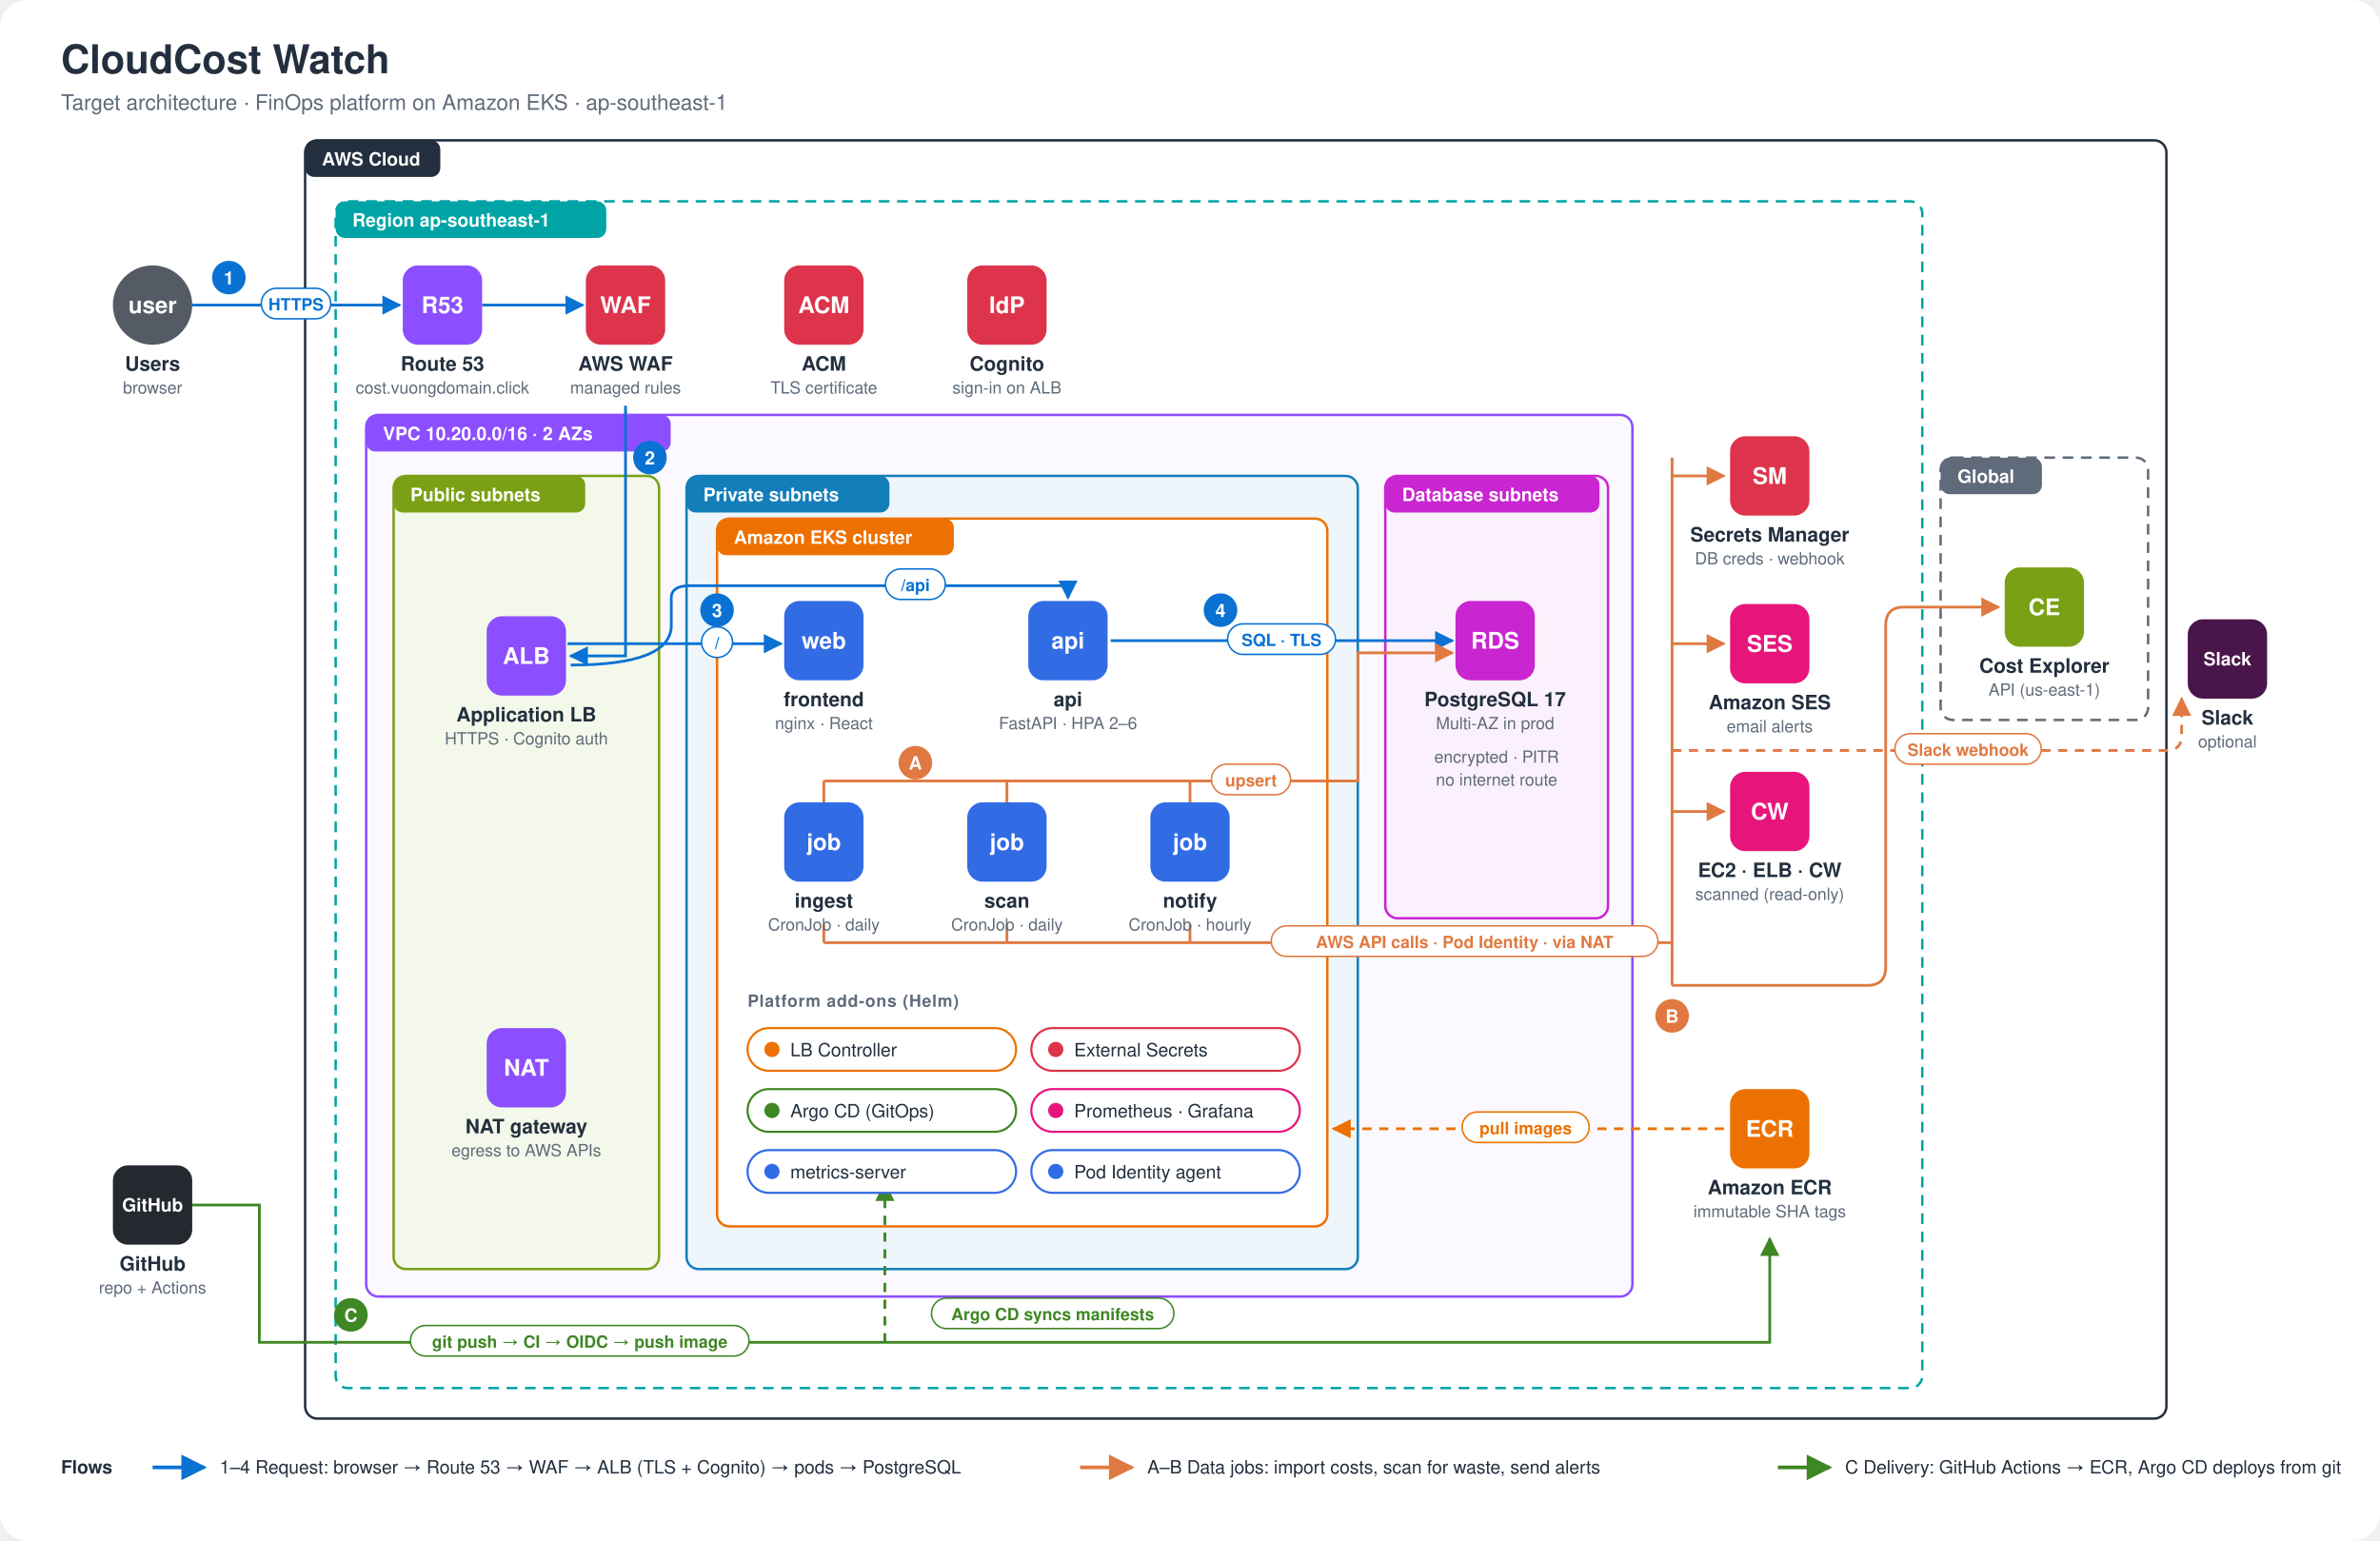
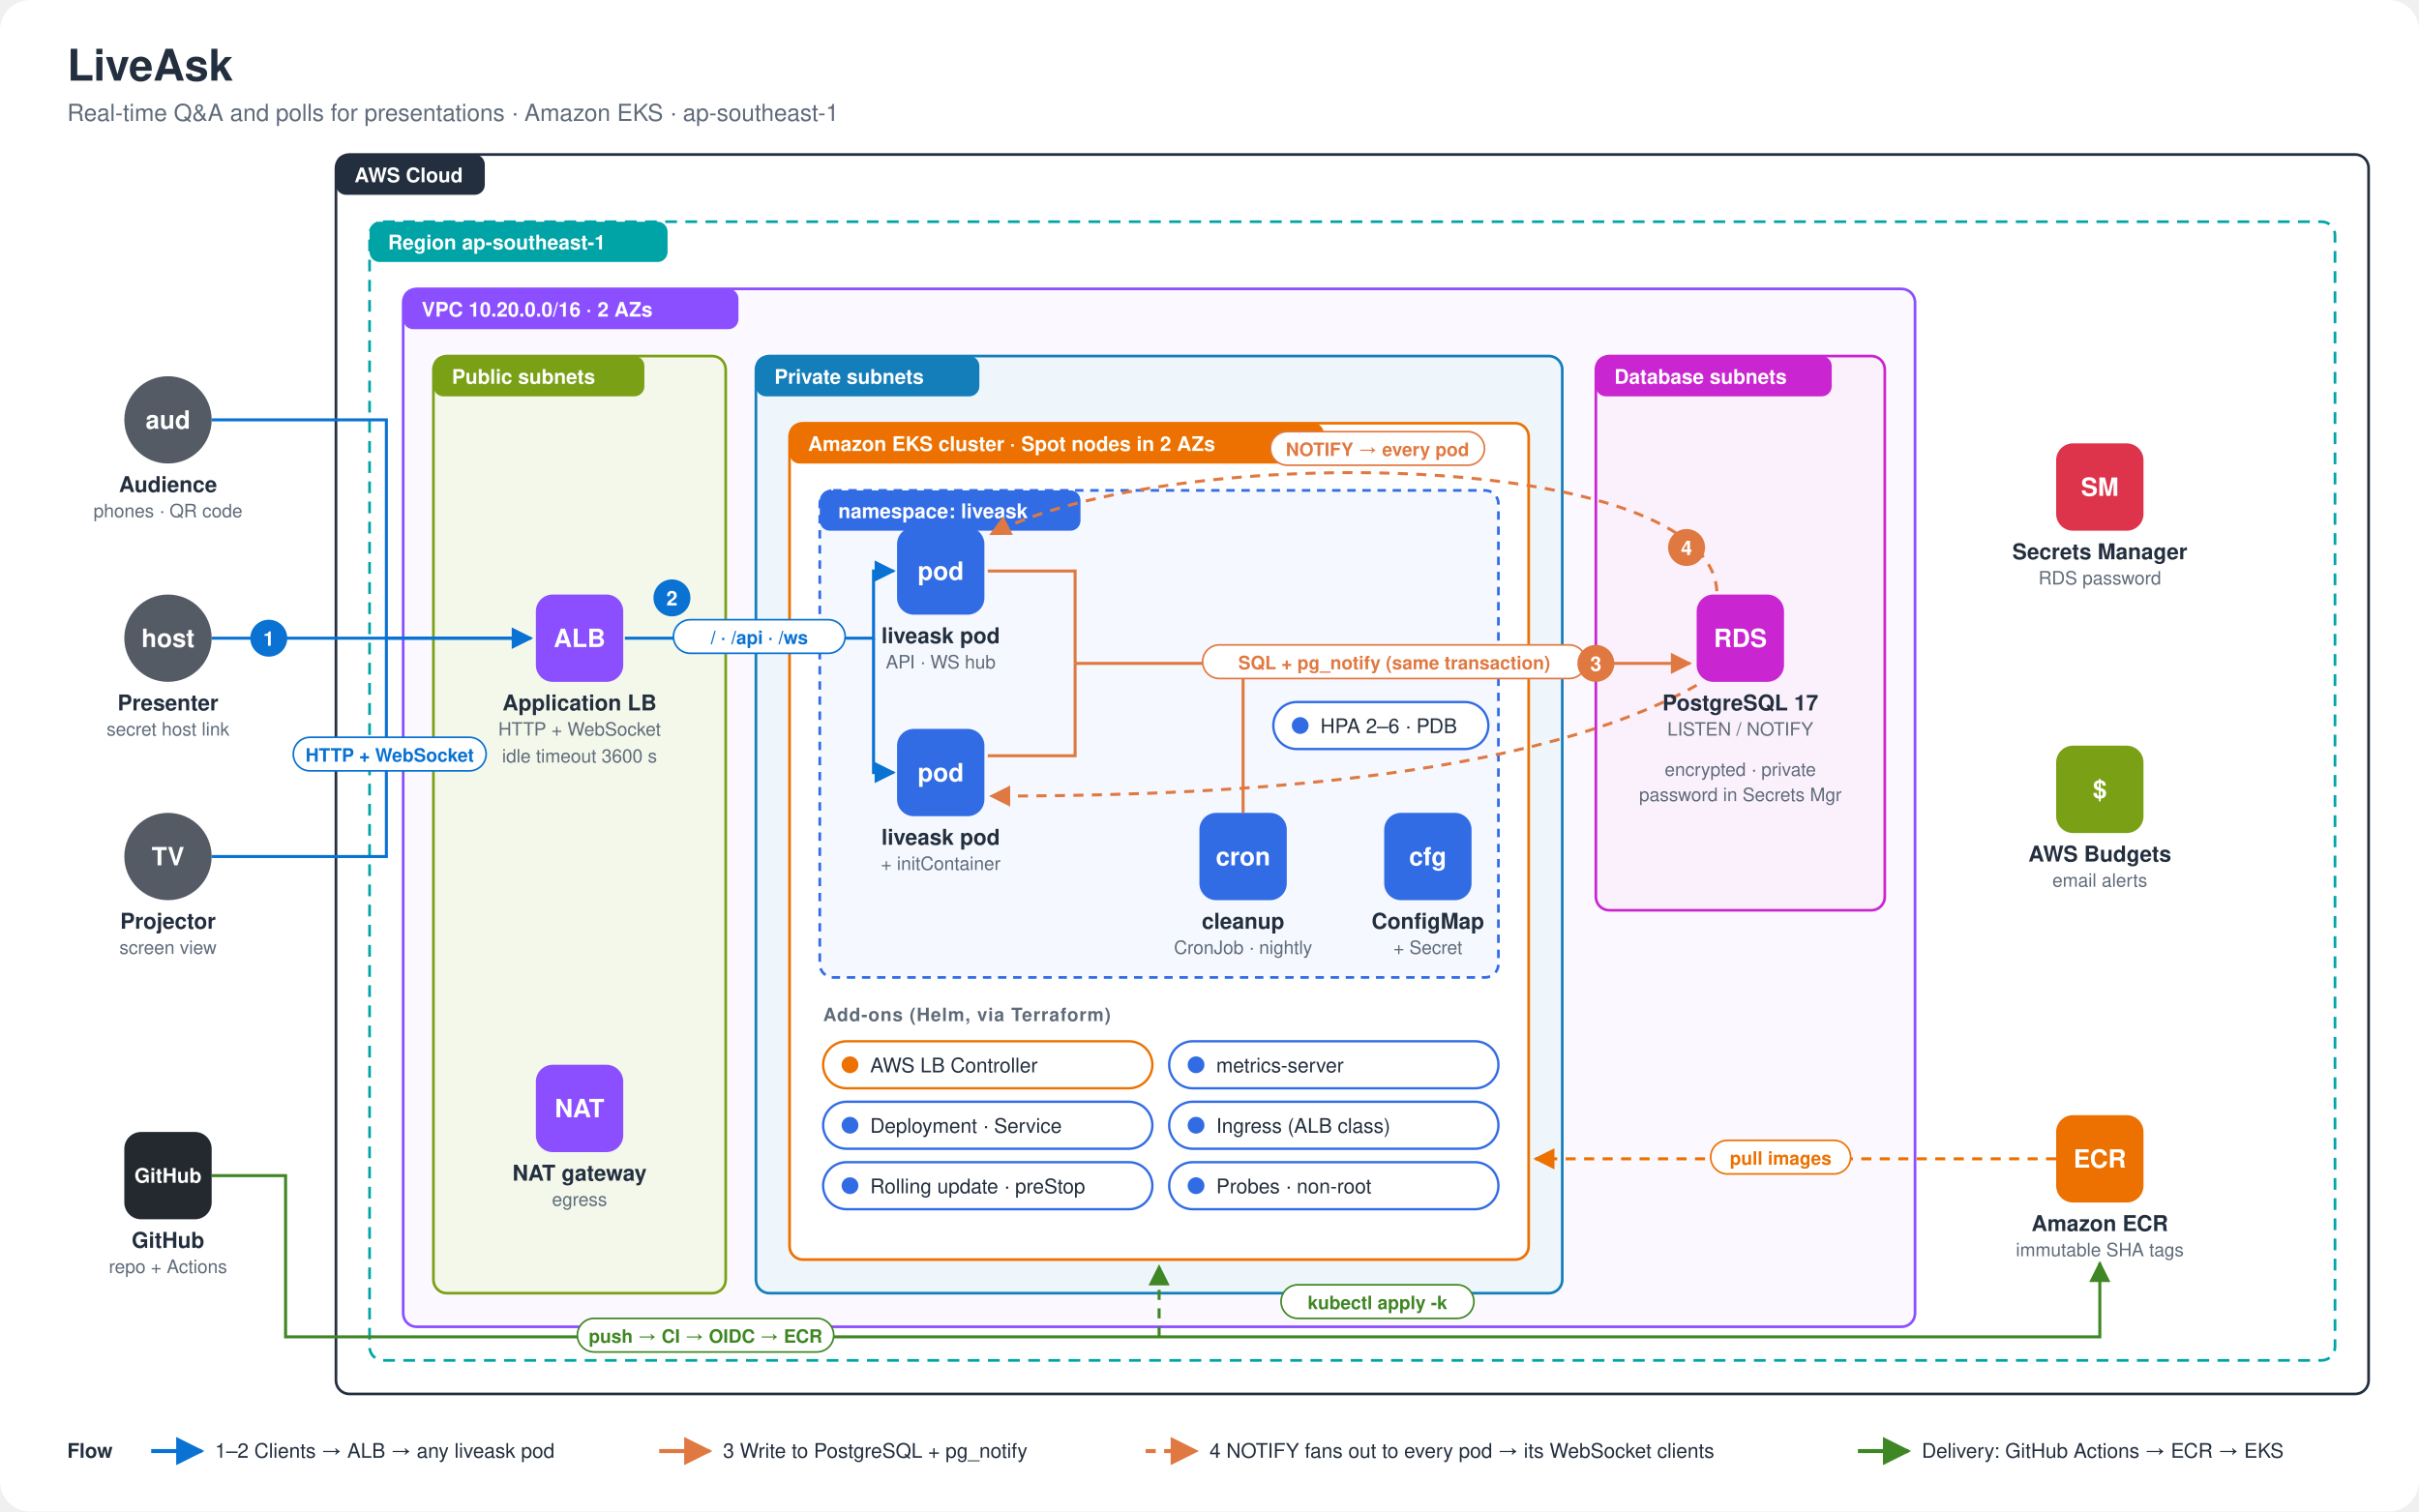
- <svg xmlns="http://www.w3.org/2000/svg" viewBox="0 0 1560 1010" width="1560" height="1010" role="img" aria-label="CloudCost Watch target architecture on AWS">
+ <svg xmlns="http://www.w3.org/2000/svg" viewBox="0 0 1440 900" width="1440" height="900" role="img" aria-label="LiveAsk architecture on AWS">
  <defs>
    <style>
text { font-family: 'Amazon Ember', 'Segoe UI', Helvetica, Arial, sans-serif; }
.title { font-size: 26px; font-weight: 700; fill: #232F3E; }
.subtitle { font-size: 14px; fill: #5F6B7A; }
.glabel { font-size: 12px; font-weight: 700; fill: #fff; }
.glyph { font-weight: 700; fill: #fff; text-anchor: middle; }
.tlabel { font-size: 13px; font-weight: 600; fill: #232F3E; text-anchor: middle; }
.tsub { font-size: 11px; fill: #5F6B7A; text-anchor: middle; }
.pill { font-size: 12px; fill: #232F3E; }
.section { font-size: 11px; font-weight: 700; fill: #5F6B7A; letter-spacing: .5px; text-transform: uppercase; }
.tag { font-size: 11px; font-weight: 600; text-anchor: middle; }
.step { font-size: 12px; font-weight: 700; fill: #fff; text-anchor: middle; }
.legend-h { font-size: 12px; font-weight: 700; fill: #232F3E; }
.legend { font-size: 12px; fill: #232F3E; }
</style>
    <marker id="a-0972D3" viewBox="0 0 10 10" refX="9" refY="5" markerWidth="7" markerHeight="7" orient="auto-start-reverse">
      <path d="M0,0 L10,5 L0,10 z" fill="#0972D3" />
    </marker>
    <marker id="a-232F3E" viewBox="0 0 10 10" refX="9" refY="5" markerWidth="7" markerHeight="7" orient="auto-start-reverse">
      <path d="M0,0 L10,5 L0,10 z" fill="#232F3E" />
    </marker>
    <marker id="a-3F8624" viewBox="0 0 10 10" refX="9" refY="5" markerWidth="7" markerHeight="7" orient="auto-start-reverse">
      <path d="M0,0 L10,5 L0,10 z" fill="#3F8624" />
    </marker>
    <marker id="a-E07941" viewBox="0 0 10 10" refX="9" refY="5" markerWidth="7" markerHeight="7" orient="auto-start-reverse">
      <path d="M0,0 L10,5 L0,10 z" fill="#E07941" />
    </marker>
    <marker id="a-ED7100" viewBox="0 0 10 10" refX="9" refY="5" markerWidth="7" markerHeight="7" orient="auto-start-reverse">
      <path d="M0,0 L10,5 L0,10 z" fill="#ED7100" />
    </marker>
  </defs>
-   <rect width="1560" height="1010" rx="18" fill="#FFFFFF" />
-   <text x="40" y="48" class="title">CloudCost Watch</text>
-   <text x="40" y="72" class="subtitle">Target architecture · FinOps platform on Amazon EKS · ap-southeast-1</text>
-   <rect x="200" y="92" width="1220" height="838" rx="8" fill="none" stroke="#232F3E" stroke-width="1.6" />
+   <rect width="1440" height="900" rx="18" fill="#FFFFFF" />
+   <text x="40" y="48" class="title">LiveAsk</text>
+   <text x="40" y="72" class="subtitle">Real-time Q&amp;A and polls for presentations · Amazon EKS · ap-southeast-1</text>
+   <rect x="200" y="92" width="1210" height="738" rx="8" fill="none" stroke="#232F3E" stroke-width="1.6" />
  <rect x="200" y="92" width="88.6" height="24" rx="6" fill="#232F3E" />
  <text x="211" y="108.5" class="glabel">AWS Cloud</text>
-   <rect x="220" y="132" width="1040" height="778" rx="8" fill="none" stroke="#00A4A6" stroke-width="1.6" stroke-dasharray="7 5" />
+   <rect x="220" y="132" width="1170" height="678" rx="8" fill="none" stroke="#00A4A6" stroke-width="1.6" stroke-dasharray="7 5" />
  <rect x="220" y="132" width="177.4" height="24" rx="6" fill="#00A4A6" />
  <text x="231" y="148.5" class="glabel">Region ap-southeast-1</text>
-   <rect x="1272" y="300" width="136" height="172" rx="8" fill="none" stroke="#5F6B7A" stroke-width="1.6" stroke-dasharray="7 5" />
-   <rect x="1272" y="300" width="66.4" height="24" rx="6" fill="#5F6B7A" />
-   <text x="1283" y="316.5" class="glabel">Global</text>
-   <rect x="240" y="272" width="830" height="578" rx="8" fill="#FBF9FF" stroke="#8C4FFF" stroke-width="1.6" />
-   <rect x="240" y="272" width="199.6" height="24" rx="6" fill="#8C4FFF" />
-   <text x="251" y="288.5" class="glabel">VPC 10.20.0.0/16 · 2 AZs</text>
-   <rect x="258" y="312" width="174" height="520" rx="8" fill="#F3F8EA" stroke="#7AA116" stroke-width="1.6" />
-   <rect x="258" y="312" width="125.6" height="24" rx="6" fill="#7AA116" />
-   <text x="269" y="328.5" class="glabel">Public subnets</text>
-   <rect x="450" y="312" width="440" height="520" rx="8" fill="#EEF6FC" stroke="#147EBA" stroke-width="1.6" />
-   <rect x="450" y="312" width="133.0" height="24" rx="6" fill="#147EBA" />
-   <text x="461" y="328.5" class="glabel">Private subnets</text>
-   <rect x="470" y="340" width="400" height="464" rx="8" fill="#FFFFFF" stroke="#ED7100" stroke-width="1.6" />
-   <rect x="470" y="340" width="155.2" height="24" rx="6" fill="#ED7100" />
-   <text x="481" y="356.5" class="glabel">Amazon EKS cluster</text>
-   <rect x="908" y="312" width="146" height="290" rx="8" fill="#FBF1FC" stroke="#C925D1" stroke-width="1.6" />
-   <rect x="908" y="312" width="140.4" height="24" rx="6" fill="#C925D1" />
-   <text x="919" y="328.5" class="glabel">Database subnets</text>
-   <path d="M126,200 H262" fill="none" stroke="#0972D3" stroke-width="1.8" marker-end="url(#a-0972D3)" />
-   <path d="M316,200 H382" fill="none" stroke="#0972D3" stroke-width="1.8" marker-end="url(#a-0972D3)" />
-   <path d="M410,266 V430 H374" fill="none" stroke="#0972D3" stroke-width="1.8" marker-end="url(#a-0972D3)" />
-   <path d="M372,422 H512" fill="none" stroke="#0972D3" stroke-width="1.8" marker-end="url(#a-0972D3)" />
-   <path d="M374,436 Q440,436 440,410 V392 Q440,384 452,384 H700 V392" fill="none" stroke="#0972D3" stroke-width="1.8" marker-end="url(#a-0972D3)" />
-   <path d="M728,420 H952" fill="none" stroke="#0972D3" stroke-width="1.8" marker-end="url(#a-0972D3)" />
-   <path d="M540,526 V512" fill="none" stroke="#E07941" stroke-width="1.8" />
-   <path d="M660,526 V512" fill="none" stroke="#E07941" stroke-width="1.8" />
-   <path d="M780,526 V512" fill="none" stroke="#E07941" stroke-width="1.8" />
-   <path d="M540,512 H890 V428 H952" fill="none" stroke="#E07941" stroke-width="1.8" marker-end="url(#a-E07941)" />
-   <path d="M540,606 V618" fill="none" stroke="#E07941" stroke-width="1.8" />
-   <path d="M660,606 V618" fill="none" stroke="#E07941" stroke-width="1.8" />
-   <path d="M780,606 V618" fill="none" stroke="#E07941" stroke-width="1.8" />
-   <path d="M540,618 H1096" fill="none" stroke="#E07941" stroke-width="1.8" />
-   <path d="M1096,300 V646" fill="none" stroke="#E07941" stroke-width="1.8" />
-   <path d="M1096,312 H1130" fill="none" stroke="#E07941" stroke-width="1.8" marker-end="url(#a-E07941)" />
-   <path d="M1096,422 H1130" fill="none" stroke="#E07941" stroke-width="1.8" marker-end="url(#a-E07941)" />
-   <path d="M1096,532 H1130" fill="none" stroke="#E07941" stroke-width="1.8" marker-end="url(#a-E07941)" />
-   <path d="M1096,646 H1224 Q1236,646 1236,634 V410 Q1236,398 1248,398 H1310" fill="none" stroke="#E07941" stroke-width="1.8" marker-end="url(#a-E07941)" />
-   <path d="M1096,492 Q1110,492 1150,492 H1420 Q1430,492 1430,482 V458" fill="none" stroke="#E07941" stroke-width="1.8" stroke-dasharray="6 5" marker-end="url(#a-E07941)" />
-   <path d="M126,790 H170 V880 H1160 V812" fill="none" stroke="#3F8624" stroke-width="1.8" marker-end="url(#a-3F8624)" />
-   <path d="M580,880 V776" fill="none" stroke="#3F8624" stroke-width="1.8" stroke-dasharray="6 5" marker-end="url(#a-3F8624)" />
-   <path d="M1130,740 H874" fill="none" stroke="#ED7100" stroke-width="1.8" stroke-dasharray="6 5" marker-end="url(#a-ED7100)" />
-   <circle cx="100" cy="200" r="26.0" fill="#545B64" />
-   <text x="100" y="205.25" class="glyph" font-size="15">user</text>
-   <text x="100" y="243.0" class="tlabel">Users</text>
-   <text x="100" y="258.0" class="tsub">browser</text>
-   <rect x="74.0" y="764.0" width="52" height="52" rx="10" fill="#24292F" />
-   <text x="100" y="794.2" class="glyph" font-size="12">GitHub</text>
-   <text x="100" y="833.0" class="tlabel">GitHub</text>
-   <text x="100" y="848.0" class="tsub">repo + Actions</text>
-   <rect x="1434.0" y="406.0" width="52" height="52" rx="10" fill="#4A154B" />
-   <text x="1460" y="436.2" class="glyph" font-size="12">Slack</text>
-   <text x="1460" y="475.0" class="tlabel">Slack</text>
-   <text x="1460" y="490.0" class="tsub">optional</text>
-   <rect x="264.0" y="174.0" width="52" height="52" rx="10" fill="#8C4FFF" />
-   <text x="290" y="205.25" class="glyph" font-size="15">R53</text>
-   <text x="290" y="243.0" class="tlabel">Route 53</text>
-   <text x="290" y="258.0" class="tsub">cost.vuongdomain.click</text>
-   <rect x="384.0" y="174.0" width="52" height="52" rx="10" fill="#DD344C" />
-   <text x="410" y="205.25" class="glyph" font-size="15">WAF</text>
-   <text x="410" y="243.0" class="tlabel">AWS WAF</text>
-   <text x="410" y="258.0" class="tsub">managed rules</text>
-   <rect x="514.0" y="174.0" width="52" height="52" rx="10" fill="#DD344C" />
-   <text x="540" y="205.25" class="glyph" font-size="15">ACM</text>
-   <text x="540" y="243.0" class="tlabel">ACM</text>
-   <text x="540" y="258.0" class="tsub">TLS certificate</text>
-   <rect x="634.0" y="174.0" width="52" height="52" rx="10" fill="#DD344C" />
-   <text x="660" y="205.25" class="glyph" font-size="15">IdP</text>
-   <text x="660" y="243.0" class="tlabel">Cognito</text>
-   <text x="660" y="258.0" class="tsub">sign-in on ALB</text>
-   <rect x="319.0" y="404.0" width="52" height="52" rx="10" fill="#8C4FFF" />
-   <text x="345" y="435.25" class="glyph" font-size="15">ALB</text>
-   <text x="345" y="473.0" class="tlabel">Application LB</text>
-   <text x="345" y="488.0" class="tsub">HTTPS · Cognito auth</text>
-   <rect x="319.0" y="674.0" width="52" height="52" rx="10" fill="#8C4FFF" />
-   <text x="345" y="705.25" class="glyph" font-size="15">NAT</text>
-   <text x="345" y="743.0" class="tlabel">NAT gateway</text>
-   <text x="345" y="758.0" class="tsub">egress to AWS APIs</text>
-   <rect x="514.0" y="394.0" width="52" height="52" rx="10" fill="#326CE5" />
-   <text x="540" y="425.25" class="glyph" font-size="15">web</text>
-   <text x="540" y="463.0" class="tlabel">frontend</text>
-   <text x="540" y="478.0" class="tsub">nginx · React</text>
-   <rect x="674.0" y="394.0" width="52" height="52" rx="10" fill="#326CE5" />
-   <text x="700" y="425.25" class="glyph" font-size="15">api</text>
-   <text x="700" y="463.0" class="tlabel">api</text>
-   <text x="700" y="478.0" class="tsub">FastAPI · HPA 2–6</text>
-   <rect x="514.0" y="526.0" width="52" height="52" rx="10" fill="#326CE5" />
-   <text x="540" y="557.25" class="glyph" font-size="15">job</text>
-   <text x="540" y="595.0" class="tlabel">ingest</text>
-   <text x="540" y="610.0" class="tsub">CronJob · daily</text>
-   <rect x="634.0" y="526.0" width="52" height="52" rx="10" fill="#326CE5" />
-   <text x="660" y="557.25" class="glyph" font-size="15">job</text>
-   <text x="660" y="595.0" class="tlabel">scan</text>
-   <text x="660" y="610.0" class="tsub">CronJob · daily</text>
-   <rect x="754.0" y="526.0" width="52" height="52" rx="10" fill="#326CE5" />
-   <text x="780" y="557.25" class="glyph" font-size="15">job</text>
-   <text x="780" y="595.0" class="tlabel">notify</text>
-   <text x="780" y="610.0" class="tsub">CronJob · hourly</text>
-   <text x="490" y="660" class="section">Platform add-ons (Helm)</text>
-   <rect x="490" y="674" width="176" height="28" rx="14" fill="#fff" stroke="#ED7100" stroke-width="1.4" />
-   <circle cx="506" cy="688" r="5" fill="#ED7100" />
-   <text x="518" y="692.5" class="pill">LB Controller</text>
-   <rect x="676" y="674" width="176" height="28" rx="14" fill="#fff" stroke="#DD344C" stroke-width="1.4" />
-   <circle cx="692" cy="688" r="5" fill="#DD344C" />
-   <text x="704" y="692.5" class="pill">External Secrets</text>
-   <rect x="490" y="714" width="176" height="28" rx="14" fill="#fff" stroke="#3F8624" stroke-width="1.4" />
-   <circle cx="506" cy="728" r="5" fill="#3F8624" />
-   <text x="518" y="732.5" class="pill">Argo CD (GitOps)</text>
-   <rect x="676" y="714" width="176" height="28" rx="14" fill="#fff" stroke="#E7157B" stroke-width="1.4" />
-   <circle cx="692" cy="728" r="5" fill="#E7157B" />
-   <text x="704" y="732.5" class="pill">Prometheus · Grafana</text>
-   <rect x="490" y="754" width="176" height="28" rx="14" fill="#fff" stroke="#326CE5" stroke-width="1.4" />
-   <circle cx="506" cy="768" r="5" fill="#326CE5" />
-   <text x="518" y="772.5" class="pill">metrics-server</text>
-   <rect x="676" y="754" width="176" height="28" rx="14" fill="#fff" stroke="#326CE5" stroke-width="1.4" />
-   <circle cx="692" cy="768" r="5" fill="#326CE5" />
-   <text x="704" y="772.5" class="pill">Pod Identity agent</text>
-   <rect x="954.0" y="394.0" width="52" height="52" rx="10" fill="#C925D1" />
-   <text x="980" y="425.25" class="glyph" font-size="15">RDS</text>
-   <text x="980" y="463.0" class="tlabel">PostgreSQL 17</text>
-   <text x="980" y="478.0" class="tsub">Multi-AZ in prod</text>
-   <text x="981" y="500" class="tsub">encrypted · PITR</text>
-   <text x="981" y="515" class="tsub">no internet route</text>
-   <rect x="1134.0" y="286.0" width="52" height="52" rx="10" fill="#DD344C" />
-   <text x="1160" y="317.25" class="glyph" font-size="15">SM</text>
-   <text x="1160" y="355.0" class="tlabel">Secrets Manager</text>
-   <text x="1160" y="370.0" class="tsub">DB creds · webhook</text>
-   <rect x="1134.0" y="396.0" width="52" height="52" rx="10" fill="#E7157B" />
-   <text x="1160" y="427.25" class="glyph" font-size="15">SES</text>
-   <text x="1160" y="465.0" class="tlabel">Amazon SES</text>
-   <text x="1160" y="480.0" class="tsub">email alerts</text>
-   <rect x="1134.0" y="506.0" width="52" height="52" rx="10" fill="#E7157B" />
-   <text x="1160" y="537.25" class="glyph" font-size="15">CW</text>
-   <text x="1160" y="575.0" class="tlabel">EC2 · ELB · CW</text>
-   <text x="1160" y="590.0" class="tsub">scanned (read-only)</text>
-   <rect x="1134.0" y="714.0" width="52" height="52" rx="10" fill="#ED7100" />
-   <text x="1160" y="745.25" class="glyph" font-size="15">ECR</text>
-   <text x="1160" y="783.0" class="tlabel">Amazon ECR</text>
-   <text x="1160" y="798.0" class="tsub">immutable SHA tags</text>
-   <rect x="1314.0" y="372.0" width="52" height="52" rx="10" fill="#7AA116" />
-   <text x="1340" y="403.25" class="glyph" font-size="15">CE</text>
-   <text x="1340" y="441.0" class="tlabel">Cost Explorer</text>
-   <text x="1340" y="456.0" class="tsub">API (us-east-1)</text>
-   <rect x="171.25" y="189" width="45.5" height="20" rx="10" fill="#fff" stroke="#0972D3" stroke-width="1" />
-   <text x="194" y="203.5" class="tag" fill="#0972D3">HTTPS</text>
-   <rect x="459.85" y="411" width="20.3" height="20" rx="10" fill="#fff" stroke="#0972D3" stroke-width="1" />
-   <text x="470" y="425.5" class="tag" fill="#0972D3">/</text>
-   <rect x="580.4" y="373" width="39.2" height="20" rx="10" fill="#fff" stroke="#0972D3" stroke-width="1" />
-   <text x="600" y="387.5" class="tag" fill="#0972D3">/api</text>
-   <rect x="804.65" y="409" width="70.7" height="20" rx="10" fill="#fff" stroke="#0972D3" stroke-width="1" />
-   <text x="840" y="423.5" class="tag" fill="#0972D3">SQL · TLS</text>
-   <rect x="794.1" y="501" width="51.8" height="20" rx="10" fill="#fff" stroke="#E07941" stroke-width="1" />
-   <text x="820" y="515.5" class="tag" fill="#E07941">upsert</text>
-   <rect x="833.3" y="607" width="253.4" height="20" rx="10" fill="#fff" stroke="#E07941" stroke-width="1" />
-   <text x="960" y="621.5" class="tag" fill="#E07941">AWS API calls · Pod Identity · via NAT</text>
-   <rect x="1242.05" y="481" width="95.9" height="20" rx="10" fill="#fff" stroke="#E07941" stroke-width="1" />
-   <text x="1290" y="495.5" class="tag" fill="#E07941">Slack webhook</text>
-   <rect x="958.35" y="729" width="83.3" height="20" rx="10" fill="#fff" stroke="#ED7100" stroke-width="1" />
-   <text x="1000" y="743.5" class="tag" fill="#ED7100">pull images</text>
-   <rect x="269.05" y="869" width="221.9" height="20" rx="10" fill="#fff" stroke="#3F8624" stroke-width="1" />
-   <text x="380" y="883.5" class="tag" fill="#3F8624">git push → CI → OIDC → push image</text>
-   <rect x="610.55" y="851" width="158.9" height="20" rx="10" fill="#fff" stroke="#3F8624" stroke-width="1" />
-   <text x="690" y="865.5" class="tag" fill="#3F8624">Argo CD syncs manifests</text>
-   <circle cx="150" cy="182" r="11" fill="#0972D3" />
-   <text x="150" y="186.5" class="step">1</text>
-   <circle cx="426" cy="300" r="11" fill="#0972D3" />
-   <text x="426" y="304.5" class="step">2</text>
-   <circle cx="470" cy="400" r="11" fill="#0972D3" />
-   <text x="470" y="404.5" class="step">3</text>
-   <circle cx="800" cy="400" r="11" fill="#0972D3" />
-   <text x="800" y="404.5" class="step">4</text>
-   <circle cx="600" cy="500" r="11" fill="#E07941" />
-   <text x="600" y="504.5" class="step">A</text>
-   <circle cx="1096" cy="666" r="11" fill="#E07941" />
-   <text x="1096" y="670.5" class="step">B</text>
-   <circle cx="230" cy="862" r="11" fill="#3F8624" />
-   <text x="230" y="866.5" class="step">C</text>
-   <text x="40" y="966" class="legend-h">Flows</text>
-   <path d="M100,962 H134" stroke="#0972D3" stroke-width="2.4" marker-end="url(#a-0972D3)" />
-   <text x="144" y="966" class="legend">1–4  Request: browser → Route 53 → WAF → ALB (TLS + Cognito) → pods → PostgreSQL</text>
-   <path d="M708.0,962 H742.0" stroke="#E07941" stroke-width="2.4" marker-end="url(#a-E07941)" />
-   <text x="752.0" y="966" class="legend">A–B  Data jobs: import costs, scan for waste, send alerts</text>
-   <path d="M1165.35,962 H1199.35" stroke="#3F8624" stroke-width="2.4" marker-end="url(#a-3F8624)" />
-   <text x="1209.35" y="966" class="legend">C  Delivery: GitHub Actions → ECR, Argo CD deploys from git</text>
+   <rect x="240" y="172" width="900" height="618" rx="8" fill="#FBF9FF" stroke="#8C4FFF" stroke-width="1.6" />
+   <rect x="240" y="172" width="199.6" height="24" rx="6" fill="#8C4FFF" />
+   <text x="251" y="188.5" class="glabel">VPC 10.20.0.0/16 · 2 AZs</text>
+   <rect x="258" y="212" width="174" height="558" rx="8" fill="#F3F8EA" stroke="#7AA116" stroke-width="1.6" />
+   <rect x="258" y="212" width="125.6" height="24" rx="6" fill="#7AA116" />
+   <text x="269" y="228.5" class="glabel">Public subnets</text>
+   <rect x="450" y="212" width="480" height="558" rx="8" fill="#EEF6FC" stroke="#147EBA" stroke-width="1.6" />
+   <rect x="450" y="212" width="133.0" height="24" rx="6" fill="#147EBA" />
+   <text x="461" y="228.5" class="glabel">Private subnets</text>
+   <rect x="470" y="252" width="440" height="498" rx="8" fill="#FFFFFF" stroke="#ED7100" stroke-width="1.6" />
+   <rect x="470" y="252" width="318.0" height="24" rx="6" fill="#ED7100" />
+   <text x="481" y="268.5" class="glabel">Amazon EKS cluster · Spot nodes in 2 AZs</text>
+   <rect x="488" y="292" width="404" height="290" rx="8" fill="#F5F8FE" stroke="#326CE5" stroke-width="1.6" stroke-dasharray="5 4" />
+   <rect x="488" y="292" width="155.2" height="24" rx="6" fill="#326CE5" />
+   <text x="499" y="308.5" class="glabel">namespace: liveask</text>
+   <rect x="950" y="212" width="172" height="330" rx="8" fill="#FBF1FC" stroke="#C925D1" stroke-width="1.6" />
+   <rect x="950" y="212" width="140.4" height="24" rx="6" fill="#C925D1" />
+   <text x="961" y="228.5" class="glabel">Database subnets</text>
+   <path d="M126,250 H230 V380 H316" fill="none" stroke="#0972D3" stroke-width="1.8" marker-end="url(#a-0972D3)" />
+   <path d="M126,380 H316" fill="none" stroke="#0972D3" stroke-width="1.8" marker-end="url(#a-0972D3)" />
+   <path d="M126,510 H230 V380" fill="none" stroke="#0972D3" stroke-width="1.8" />
+   <path d="M372,380 H520 V340 H532" fill="none" stroke="#0972D3" stroke-width="1.8" marker-end="url(#a-0972D3)" />
+   <path d="M520,380 V460 H532" fill="none" stroke="#0972D3" stroke-width="1.8" marker-end="url(#a-0972D3)" />
+   <path d="M588,340 H640 V395" fill="none" stroke="#E07941" stroke-width="1.8" />
+   <path d="M588,450 H640 V395" fill="none" stroke="#E07941" stroke-width="1.8" />
+   <path d="M740,484 V395" fill="none" stroke="#E07941" stroke-width="1.8" />
+   <path d="M640,395 H1006" fill="none" stroke="#E07941" stroke-width="1.8" marker-end="url(#a-E07941)" />
+   <path d="M1022,352 C1018,268 700,262 590,318" fill="none" stroke="#E07941" stroke-width="1.8" stroke-dasharray="6 5" marker-end="url(#a-E07941)" />
+   <path d="M1010,408 C900,470 690,474 590,474" fill="none" stroke="#E07941" stroke-width="1.8" stroke-dasharray="6 5" marker-end="url(#a-E07941)" />
+   <path d="M126,700 H170 V796 H1250 V752" fill="none" stroke="#3F8624" stroke-width="1.8" marker-end="url(#a-3F8624)" />
+   <path d="M690,796 V754" fill="none" stroke="#3F8624" stroke-width="1.8" stroke-dasharray="6 5" marker-end="url(#a-3F8624)" />
+   <path d="M1224,690 H914" fill="none" stroke="#ED7100" stroke-width="1.8" stroke-dasharray="6 5" marker-end="url(#a-ED7100)" />
+   <circle cx="100" cy="250" r="26.0" fill="#545B64" />
+   <text x="100" y="255.25" class="glyph" font-size="15">aud</text>
+   <text x="100" y="293.0" class="tlabel">Audience</text>
+   <text x="100" y="308.0" class="tsub">phones · QR code</text>
+   <circle cx="100" cy="380" r="26.0" fill="#545B64" />
+   <text x="100" y="385.25" class="glyph" font-size="15">host</text>
+   <text x="100" y="423.0" class="tlabel">Presenter</text>
+   <text x="100" y="438.0" class="tsub">secret host link</text>
+   <circle cx="100" cy="510" r="26.0" fill="#545B64" />
+   <text x="100" y="515.25" class="glyph" font-size="15">TV</text>
+   <text x="100" y="553.0" class="tlabel">Projector</text>
+   <text x="100" y="568.0" class="tsub">screen view</text>
+   <rect x="74.0" y="674.0" width="52" height="52" rx="10" fill="#24292F" />
+   <text x="100" y="704.2" class="glyph" font-size="12">GitHub</text>
+   <text x="100" y="743.0" class="tlabel">GitHub</text>
+   <text x="100" y="758.0" class="tsub">repo + Actions</text>
+   <rect x="319.0" y="354.0" width="52" height="52" rx="10" fill="#8C4FFF" />
+   <text x="345" y="385.25" class="glyph" font-size="15">ALB</text>
+   <text x="345" y="423.0" class="tlabel">Application LB</text>
+   <text x="345" y="438.0" class="tsub">HTTP + WebSocket</text>
+   <text x="345" y="454" class="tsub">idle timeout 3600 s</text>
+   <rect x="319.0" y="634.0" width="52" height="52" rx="10" fill="#8C4FFF" />
+   <text x="345" y="665.25" class="glyph" font-size="15">NAT</text>
+   <text x="345" y="703.0" class="tlabel">NAT gateway</text>
+   <text x="345" y="718.0" class="tsub">egress</text>
+   <rect x="534.0" y="314.0" width="52" height="52" rx="10" fill="#326CE5" />
+   <text x="560" y="345.25" class="glyph" font-size="15">pod</text>
+   <text x="560" y="383.0" class="tlabel">liveask pod</text>
+   <text x="560" y="398.0" class="tsub">API · WS hub</text>
+   <rect x="534.0" y="434.0" width="52" height="52" rx="10" fill="#326CE5" />
+   <text x="560" y="465.25" class="glyph" font-size="15">pod</text>
+   <text x="560" y="503.0" class="tlabel">liveask pod</text>
+   <text x="560" y="518.0" class="tsub">+ initContainer</text>
+   <rect x="714.0" y="484.0" width="52" height="52" rx="10" fill="#326CE5" />
+   <text x="740" y="515.25" class="glyph" font-size="15">cron</text>
+   <text x="740" y="553.0" class="tlabel">cleanup</text>
+   <text x="740" y="568.0" class="tsub">CronJob · nightly</text>
+   <rect x="824.0" y="484.0" width="52" height="52" rx="10" fill="#326CE5" />
+   <text x="850" y="515.25" class="glyph" font-size="15">cfg</text>
+   <text x="850" y="553.0" class="tlabel">ConfigMap</text>
+   <text x="850" y="568.0" class="tsub">+ Secret</text>
+   <rect x="758" y="418" width="128" height="28" rx="14" fill="#fff" stroke="#326CE5" stroke-width="1.4" />
+   <circle cx="774" cy="432" r="5" fill="#326CE5" />
+   <text x="786" y="436.5" class="pill">HPA 2–6 · PDB</text>
+   <text x="490" y="608" class="section">Add-ons (Helm, via Terraform)</text>
+   <rect x="490" y="620" width="196" height="28" rx="14" fill="#fff" stroke="#ED7100" stroke-width="1.4" />
+   <circle cx="506" cy="634" r="5" fill="#ED7100" />
+   <text x="518" y="638.5" class="pill">AWS LB Controller</text>
+   <rect x="696" y="620" width="196" height="28" rx="14" fill="#fff" stroke="#326CE5" stroke-width="1.4" />
+   <circle cx="712" cy="634" r="5" fill="#326CE5" />
+   <text x="724" y="638.5" class="pill">metrics-server</text>
+   <rect x="490" y="656" width="196" height="28" rx="14" fill="#fff" stroke="#326CE5" stroke-width="1.4" />
+   <circle cx="506" cy="670" r="5" fill="#326CE5" />
+   <text x="518" y="674.5" class="pill">Deployment · Service</text>
+   <rect x="696" y="656" width="196" height="28" rx="14" fill="#fff" stroke="#326CE5" stroke-width="1.4" />
+   <circle cx="712" cy="670" r="5" fill="#326CE5" />
+   <text x="724" y="674.5" class="pill">Ingress (ALB class)</text>
+   <rect x="490" y="692" width="196" height="28" rx="14" fill="#fff" stroke="#326CE5" stroke-width="1.4" />
+   <circle cx="506" cy="706" r="5" fill="#326CE5" />
+   <text x="518" y="710.5" class="pill">Rolling update · preStop</text>
+   <rect x="696" y="692" width="196" height="28" rx="14" fill="#fff" stroke="#326CE5" stroke-width="1.4" />
+   <circle cx="712" cy="706" r="5" fill="#326CE5" />
+   <text x="724" y="710.5" class="pill">Probes · non-root</text>
+   <rect x="1010.0" y="354.0" width="52" height="52" rx="10" fill="#C925D1" />
+   <text x="1036" y="385.25" class="glyph" font-size="15">RDS</text>
+   <text x="1036" y="423.0" class="tlabel">PostgreSQL 17</text>
+   <text x="1036" y="438.0" class="tsub">LISTEN / NOTIFY</text>
+   <text x="1036" y="462" class="tsub">encrypted · private</text>
+   <text x="1036" y="477" class="tsub">password in Secrets Mgr</text>
+   <rect x="1224.0" y="264.0" width="52" height="52" rx="10" fill="#DD344C" />
+   <text x="1250" y="295.25" class="glyph" font-size="15">SM</text>
+   <text x="1250" y="333.0" class="tlabel">Secrets Manager</text>
+   <text x="1250" y="348.0" class="tsub">RDS password</text>
+   <rect x="1224.0" y="444.0" width="52" height="52" rx="10" fill="#7AA116" />
+   <text x="1250" y="475.25" class="glyph" font-size="15">$</text>
+   <text x="1250" y="513.0" class="tlabel">AWS Budgets</text>
+   <text x="1250" y="528.0" class="tsub">email alerts</text>
+   <rect x="1224.0" y="664.0" width="52" height="52" rx="10" fill="#ED7100" />
+   <text x="1250" y="695.25" class="glyph" font-size="15">ECR</text>
+   <text x="1250" y="733.0" class="tlabel">Amazon ECR</text>
+   <text x="1250" y="748.0" class="tsub">immutable SHA tags</text>
+   <rect x="174.6" y="439" width="114.8" height="20" rx="10" fill="#fff" stroke="#0972D3" stroke-width="1" />
+   <text x="232" y="453.5" class="tag" fill="#0972D3">HTTP + WebSocket</text>
+   <rect x="400.9" y="369" width="102.2" height="20" rx="10" fill="#fff" stroke="#0972D3" stroke-width="1" />
+   <text x="452" y="383.5" class="tag" fill="#0972D3">/ · /api · /ws</text>
+   <rect x="715.9" y="384" width="228.2" height="20" rx="10" fill="#fff" stroke="#E07941" stroke-width="1" />
+   <text x="830" y="398.5" class="tag" fill="#E07941">SQL + pg_notify (same transaction)</text>
+   <rect x="756.3" y="257" width="127.4" height="20" rx="10" fill="#fff" stroke="#E07941" stroke-width="1" />
+   <text x="820" y="271.5" class="tag" fill="#E07941">NOTIFY → every pod</text>
+   <rect x="1018.35" y="679" width="83.3" height="20" rx="10" fill="#fff" stroke="#ED7100" stroke-width="1" />
+   <text x="1060" y="693.5" class="tag" fill="#ED7100">pull images</text>
+   <rect x="343.7" y="785" width="152.6" height="20" rx="10" fill="#fff" stroke="#3F8624" stroke-width="1" />
+   <text x="420" y="799.5" class="tag" fill="#3F8624">push → CI → OIDC → ECR</text>
+   <rect x="762.6" y="765" width="114.8" height="20" rx="10" fill="#fff" stroke="#3F8624" stroke-width="1" />
+   <text x="820" y="779.5" class="tag" fill="#3F8624">kubectl apply -k</text>
+   <circle cx="160" cy="380" r="11" fill="#0972D3" />
+   <text x="160" y="384.5" class="step">1</text>
+   <circle cx="400" cy="356" r="11" fill="#0972D3" />
+   <text x="400" y="360.5" class="step">2</text>
+   <circle cx="950" cy="395" r="11" fill="#E07941" />
+   <text x="950" y="399.5" class="step">3</text>
+   <circle cx="1004" cy="326" r="11" fill="#E07941" />
+   <text x="1004" y="330.5" class="step">4</text>
+   <text x="40" y="868" class="legend-h">Flow</text>
+   <path d="M90,864 H120" stroke="#0972D3" stroke-width="2.4" marker-end="url(#a-0972D3)" />
+   <text x="128" y="868" class="legend">1–2  Clients → ALB → any liveask pod</text>
+   <path d="M392.4,864 H422.4" stroke="#E07941" stroke-width="2.4" marker-end="url(#a-E07941)" />
+   <text x="430.4" y="868" class="legend">3  Write to PostgreSQL + pg_notify</text>
+   <path d="M682.0,864 H712.0" stroke="#E07941" stroke-width="2.4" stroke-dasharray="6 5" marker-end="url(#a-E07941)" />
+   <text x="720.0" y="868" class="legend">4  NOTIFY fans out to every pod → its WebSocket clients</text>
+   <path d="M1106.0,864 H1136.0" stroke="#3F8624" stroke-width="2.4" marker-end="url(#a-3F8624)" />
+   <text x="1144.0" y="868" class="legend">Delivery: GitHub Actions → ECR → EKS</text>
</svg>
